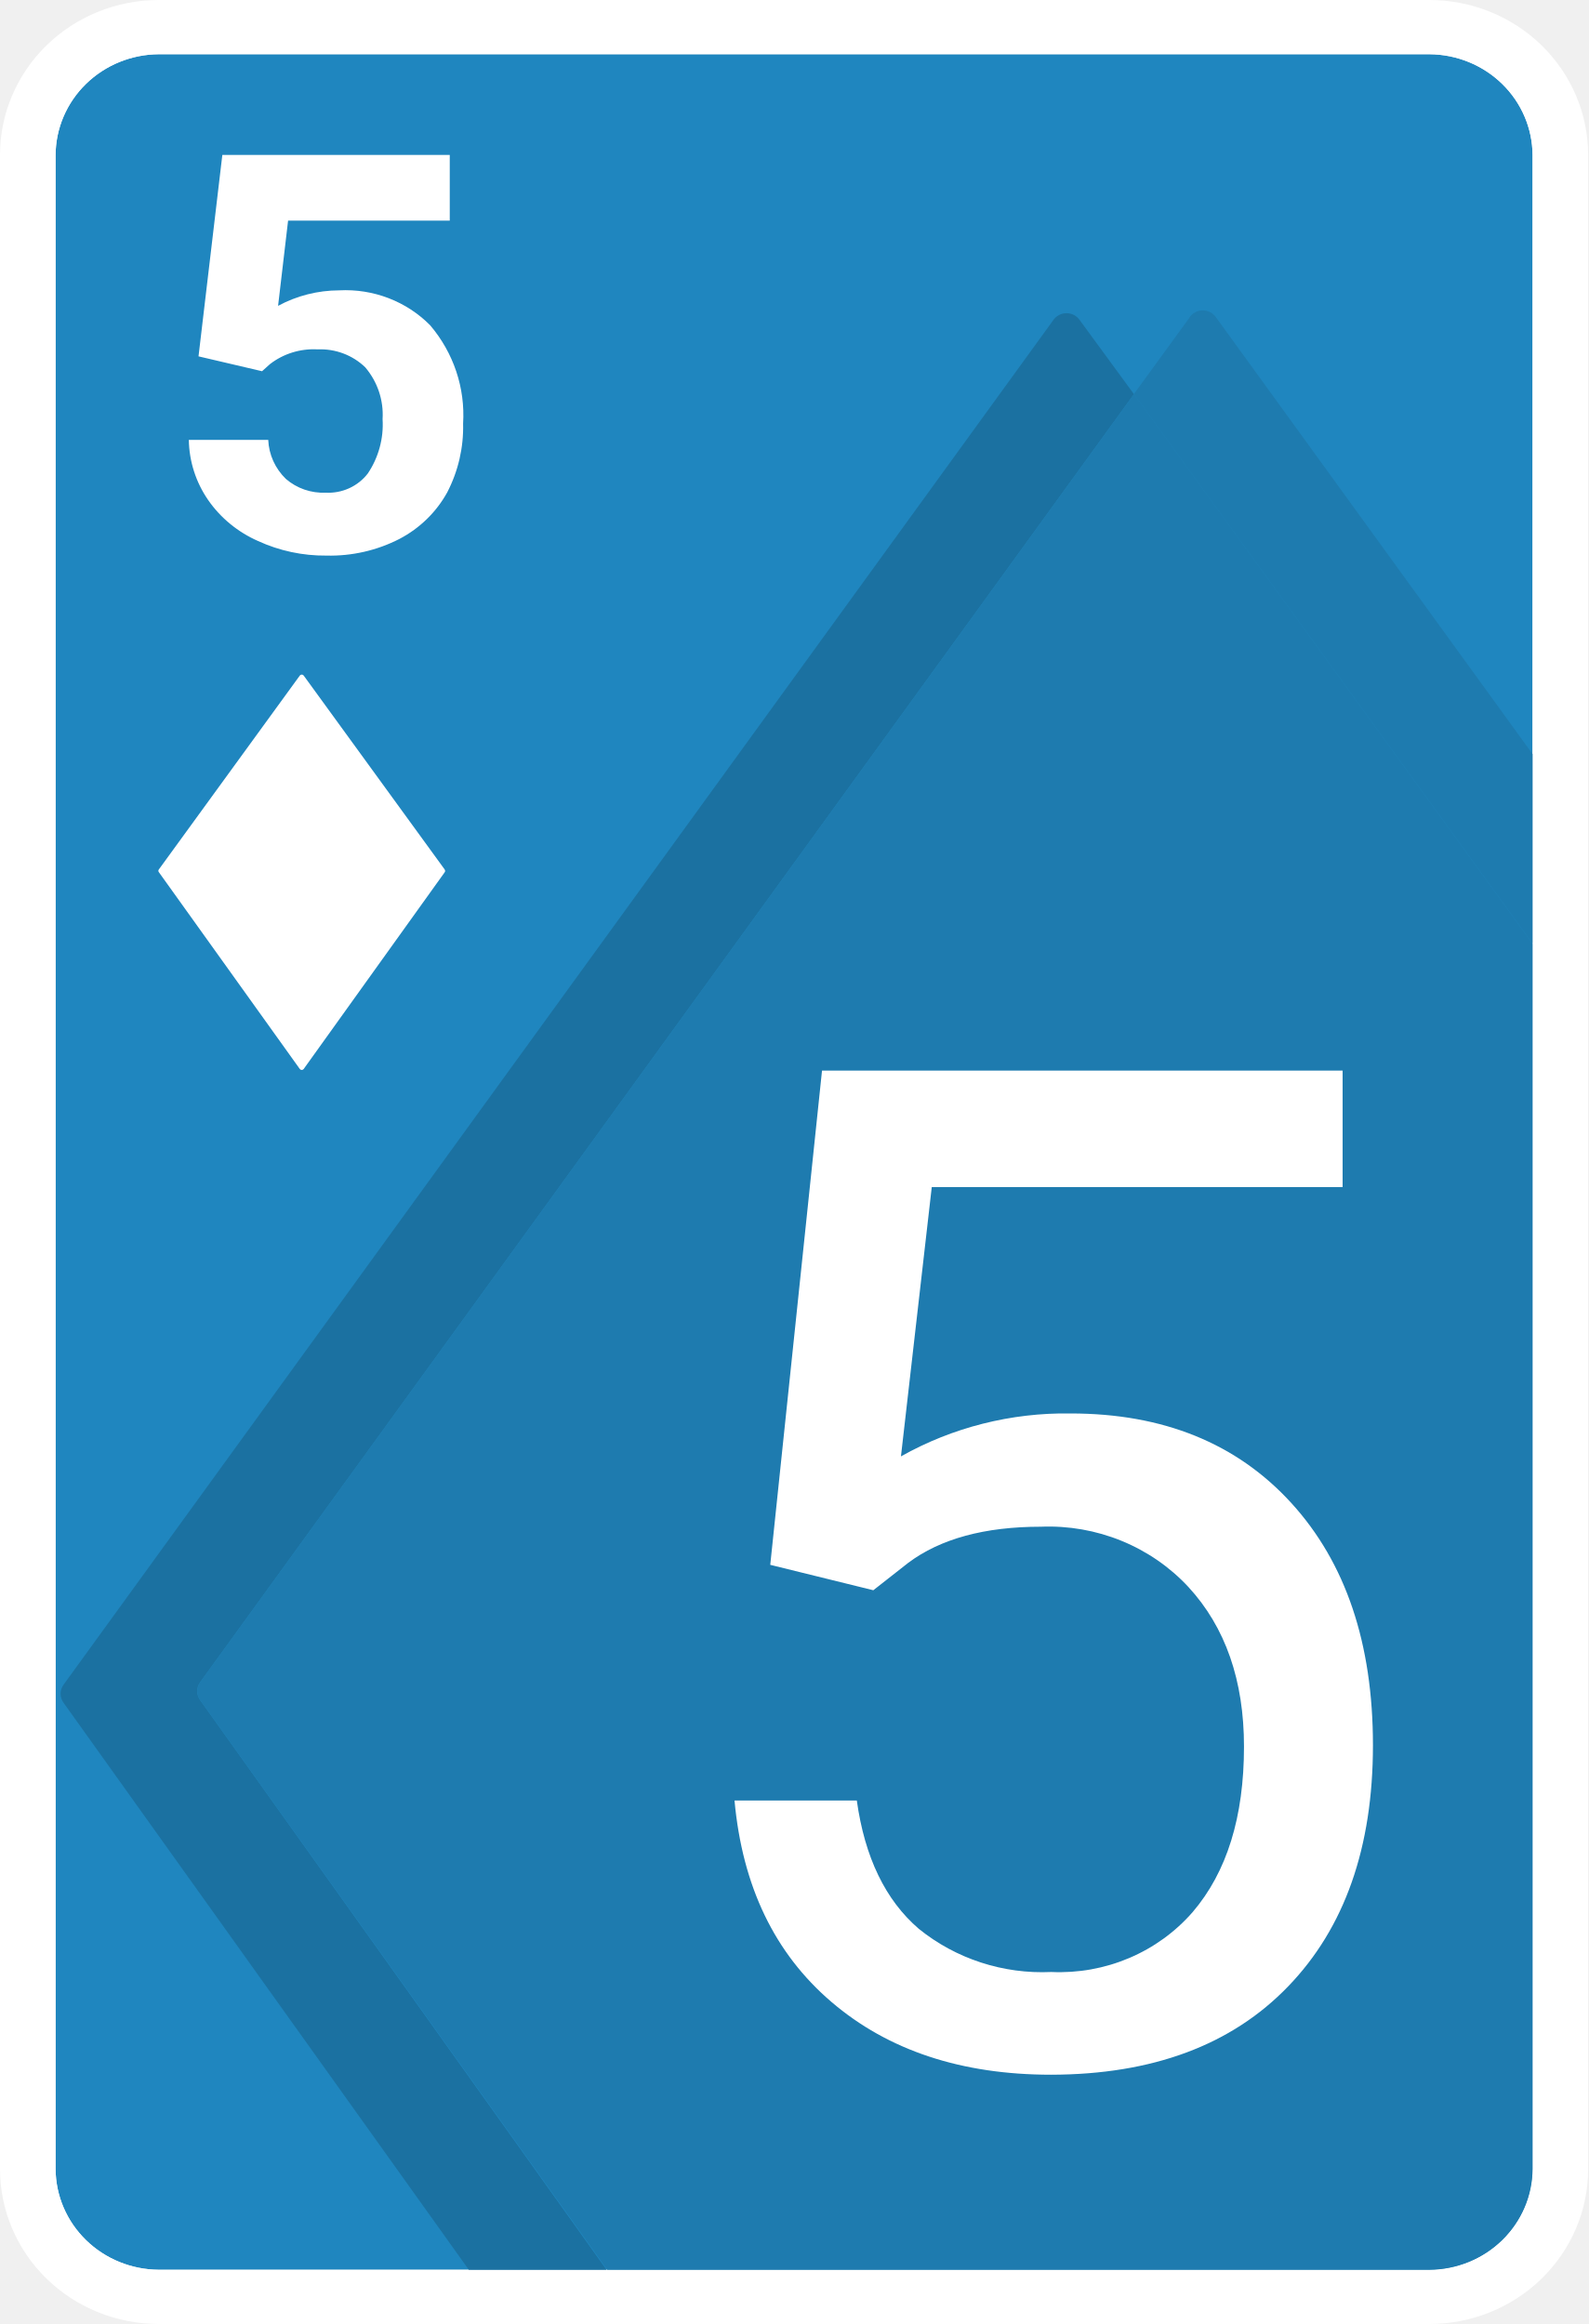
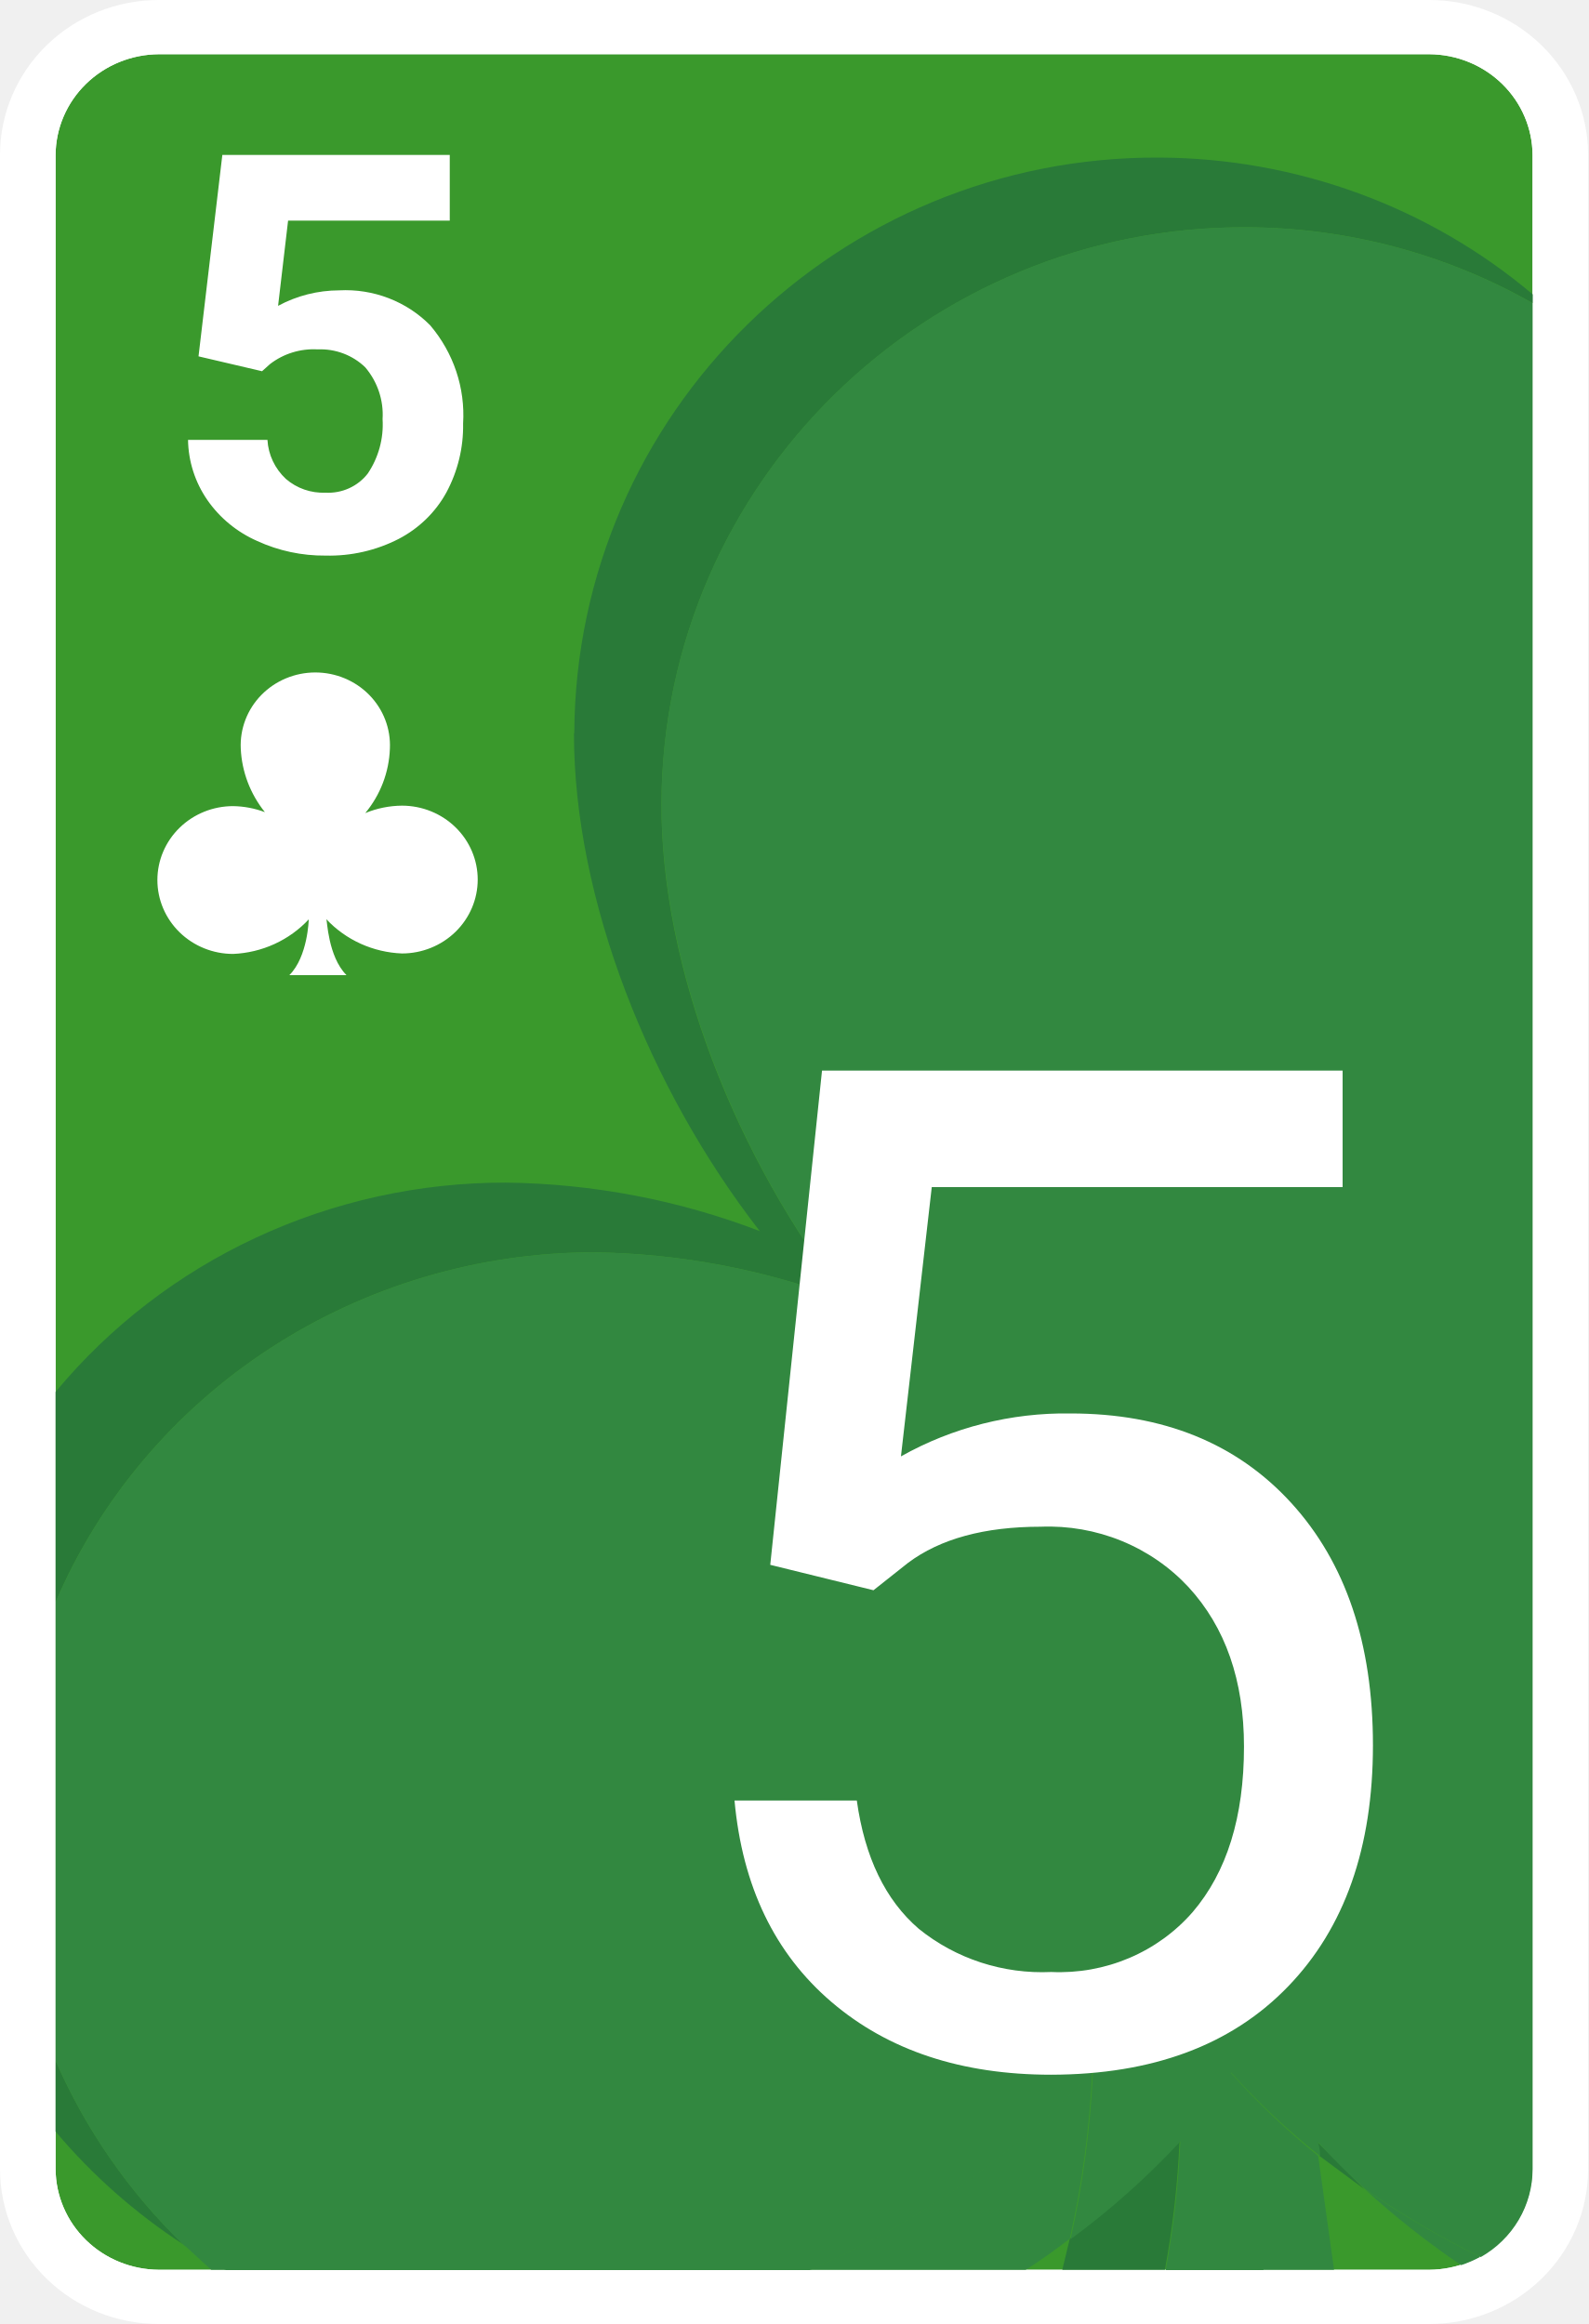
<svg xmlns="http://www.w3.org/2000/svg" width="550" height="805" viewBox="0 0 550 805" fill="none">
-   <g clip-path="url(#clip0_18_400)">
-     <path d="M530.75 751.333C530.692 760.567 526.907 769.407 520.215 775.937C513.523 782.467 504.464 786.16 495 786.217H55C45.536 786.16 36.477 782.467 29.785 775.937C23.093 769.407 19.308 760.567 19.25 751.333V53.666C19.308 44.432 23.093 35.592 29.785 29.062C36.477 22.533 45.536 18.84 55 18.783H495C504.464 18.84 513.523 22.533 520.215 29.062C526.907 35.592 530.692 44.432 530.75 53.666V751.333Z" fill="#1F86BF" />
+   <g clip-path="url(#clip0_18_386)">
+     <path d="M530.75 751.333C530.692 760.567 526.907 769.407 520.215 775.937C513.523 782.467 504.464 786.16 495 786.217H55C45.536 786.16 36.477 782.467 29.785 775.937C23.093 769.407 19.308 760.567 19.25 751.333V53.666C19.308 44.432 23.093 35.592 29.785 29.062C36.477 22.533 45.536 18.84 55 18.783H495C504.464 18.84 513.523 22.533 520.215 29.062C526.907 35.592 530.692 44.432 530.75 53.666V751.333Z" fill="#3A992C" />
    <path d="M495 0H55C40.413 0 26.424 5.654 16.109 15.719C5.795 25.783 0 39.433 0 53.667L0 751.333C0 765.567 5.795 779.217 16.109 789.281C26.424 799.346 40.413 805 55 805H495C509.587 805 523.576 799.346 533.891 789.281C544.205 779.217 550 765.567 550 751.333V53.667C550 39.433 544.205 25.783 533.891 15.719C523.576 5.654 509.587 0 495 0ZM530.75 751.333C530.692 760.568 526.907 769.408 520.215 775.937C513.523 782.467 504.464 786.16 495 786.217H55C45.536 786.16 36.477 782.467 29.785 775.937C23.093 769.408 19.308 760.568 19.25 751.333V53.667C19.308 44.432 23.093 35.592 29.785 29.063C36.477 22.533 45.536 18.84 55 18.783H495C504.464 18.84 513.523 22.533 520.215 29.063C526.907 35.592 530.692 44.432 530.75 53.667V751.333Z" fill="white" />
-     <path d="M69.3 588.885C68.649 587.981 68.3 586.903 68.3 585.799C68.3 584.694 68.649 583.617 69.3 582.713L392.7 136.528L374 110.983C373.504 110.218 372.818 109.588 372.005 109.152C371.193 108.715 370.28 108.486 369.353 108.486C368.425 108.486 367.512 108.715 366.7 109.152C365.887 109.588 365.201 110.218 364.705 110.983L22 583.572C21.337 584.481 20.98 585.569 20.98 586.684C20.98 587.8 21.337 588.888 22 589.797L162.36 786.217H210.045L69.3 588.885Z" fill="#1B71A1" />
-     <path d="M411.95 110.016L392.7 136.474L530.75 326.83V261.195L421.19 110.016C420.694 109.251 420.008 108.622 419.195 108.185C418.383 107.748 417.47 107.52 416.542 107.52C415.615 107.52 414.702 107.748 413.89 108.185C413.077 108.622 412.391 109.251 411.895 110.016H411.95ZM69.3 582.712C68.649 583.616 68.3 584.694 68.3 585.798C68.3 586.903 68.649 587.98 69.3 588.884L210.32 786.216H495C504.464 786.16 513.523 782.467 520.215 775.937C526.907 769.407 530.692 760.567 530.75 751.333V326.937L392.7 136.528L69.3 582.712Z" fill="#1E7BAF" />
-     <path d="M68.75 123.434L77 53.667H155.76V76.422H99.77L96.305 105.938C102.788 102.438 110.071 100.592 117.48 100.572C123.318 100.266 129.154 101.191 134.592 103.284C140.03 105.377 144.943 108.589 148.995 112.7C157.081 122.219 161.151 134.384 160.38 146.725C160.591 154.989 158.701 163.175 154.88 170.553C151.114 177.38 145.376 182.978 138.38 186.653C130.575 190.669 121.846 192.664 113.025 192.449C104.853 192.526 96.769 190.801 89.375 187.404C82.387 184.33 76.409 179.426 72.105 173.236C67.837 167.062 65.505 159.807 65.395 152.36H92.895C93.11 157.458 95.29 162.288 99 165.884C102.792 169.164 107.742 170.877 112.805 170.66C115.607 170.803 118.403 170.27 120.945 169.11C123.486 167.949 125.696 166.196 127.38 164.006C131.118 158.427 132.912 151.821 132.495 145.169C132.895 138.669 130.753 132.262 126.5 127.244C124.341 125.149 121.76 123.513 118.919 122.442C116.079 121.37 113.042 120.886 110 121.019C104.045 120.685 98.173 122.5 93.5 126.117L90.75 128.586L68.75 123.434ZM266.75 542.034L284.68 370.837H464.97V411.194H322.685L312.015 504.467C329.859 494.425 350.158 489.288 370.755 489.601C402.838 489.601 428.322 499.941 447.205 520.621C466.052 541.3 475.475 569.261 475.475 604.502C475.475 639.922 465.685 667.775 446.105 688.061C426.525 708.382 399.172 718.579 364.045 718.651C332.952 718.651 307.578 710.243 287.925 693.427C268.272 676.612 257.088 653.356 254.375 623.661H296.725C299.475 643.338 306.625 658.15 318.175 668.097C331.029 678.51 347.412 683.851 364.1 683.07C373.344 683.491 382.563 681.838 391.049 678.237C399.535 674.637 407.062 669.185 413.05 662.301C424.875 648.455 430.815 629.403 430.815 604.985C430.815 582.087 424.398 563.661 411.565 549.708C405.138 542.786 397.229 537.328 388.399 533.72C379.569 530.112 370.034 528.443 360.47 528.832C341 528.832 325.655 533.018 314.545 541.336L302.445 550.835L266.75 542.034ZM154 301.178L105.16 233.987C105.083 233.887 104.983 233.806 104.869 233.75C104.754 233.694 104.628 233.665 104.5 233.665C104.372 233.665 104.246 233.694 104.131 233.75C104.016 233.806 103.917 233.887 103.84 233.987L55 301.178C54.897 301.309 54.842 301.469 54.842 301.634C54.842 301.799 54.897 301.959 55 302.09L103.84 370.3C103.917 370.4 104.016 370.481 104.131 370.537C104.246 370.593 104.372 370.622 104.5 370.622C104.628 370.622 104.754 370.593 104.869 370.537C104.983 370.481 105.083 370.4 105.16 370.3L154 302.144C154.103 302.013 154.158 301.852 154.158 301.687C154.158 301.523 154.103 301.362 154 301.231V301.178Z" fill="white" />
+     <path d="M370.48 775.483L367.895 786.216H403.425C406.154 771.499 407.845 756.616 408.485 741.673C396.936 754.085 384.211 765.405 370.48 775.483ZM456.17 741.888C456.642 743.476 456.9 745.118 456.94 746.771L472.505 758.31L456.17 741.888ZM63.47 777.469C44.655 759.218 29.638 737.586 19.25 713.766V738.346C31.96 753.437 46.878 766.619 63.525 777.469H63.47ZM198.77 254.004C198.77 311.427 224.785 377.062 263.12 426.435C235.072 415.681 205.254 409.989 175.12 409.637C145.241 409.607 115.733 416.103 88.762 428.649C61.791 441.195 38.039 459.472 19.25 482.141V554.967C34.637 519.147 60.505 488.547 93.618 466.994C126.731 445.441 165.621 433.891 205.425 433.787C235.557 434.161 265.37 439.851 293.425 450.585C254.925 401.212 228.855 335.524 229.075 278.154C229.625 167.064 320.925 78.246 431.805 78.729C466.6 78.854 500.746 87.924 530.805 105.025V101.966C494.89 71.604 449.02 54.794 401.5 54.579C290.62 54.042 199.43 142.914 198.88 254.004H198.77Z" fill="#297A38" />
+     <path d="M378.235 717.523C350.826 746.715 317.559 770.097 280.5 786.217H355.19C360.69 782.836 365.475 779.24 370.48 775.483C374.765 756.398 377.359 736.989 378.235 717.47V717.523ZM425.975 717.684C428.291 740.736 432.075 763.624 437.305 786.217H462L456.5 746.772C445.529 737.905 435.319 728.177 425.975 717.684ZM73.15 786.217H78.21L63.58 777.469L73.15 786.217ZM506 784.607C508.285 783.857 510.494 782.905 512.6 781.762C498.729 774.944 485.4 767.122 472.725 758.364C483.148 767.889 494.269 776.66 506 784.607Z" fill="#328840" />
+     <path d="M229.075 278.154C229.075 335.578 255.09 401.266 293.425 450.585C265.37 439.852 235.557 434.161 205.425 433.788C165.621 433.891 126.731 445.442 93.618 466.995C60.505 488.548 34.637 519.147 19.25 554.967V713.767C29.642 737.629 44.678 759.299 63.525 777.576C68.255 780.689 73.15 783.641 78.155 786.324H280.5C317.662 770.22 351.026 746.818 378.51 717.577C377.637 737.114 375.043 756.541 370.755 775.644C384.488 765.55 397.213 754.212 408.76 741.781C408.12 756.724 406.429 771.607 403.7 786.324H437.58C432.35 763.731 428.566 740.843 426.25 717.792C435.734 728.302 446.091 738.03 457.215 746.879C457.175 745.225 456.917 743.584 456.445 741.995C461.56 747.684 467.06 753.104 472.945 758.417C485.62 767.176 498.949 774.997 512.82 781.816C518.287 778.717 522.822 774.269 525.97 768.918C529.117 763.567 530.766 757.503 530.75 751.333V105.026C500.691 87.924 466.545 78.854 431.75 78.729C320.87 78.192 229.625 167.064 229.075 278.154Z" fill="#328840" />
+     <path d="M119.9 337.778H100.21C106.645 331.338 106.92 318.458 106.92 318.458C103.581 322.039 99.548 324.94 95.055 326.994C90.562 329.048 85.697 330.214 80.74 330.426C73.782 330.426 67.109 327.729 62.189 322.928C57.269 318.127 54.505 311.616 54.505 304.827C54.505 298.038 57.269 291.527 62.189 286.726C67.109 281.925 73.782 279.228 80.74 279.228C84.504 279.288 88.228 279.996 91.74 281.321C86.673 275.015 83.751 267.323 83.38 259.318C83.219 255.911 83.767 252.508 84.992 249.314C86.217 246.12 88.093 243.201 90.507 240.735C92.921 238.269 95.822 236.305 99.035 234.964C102.249 233.623 105.707 232.931 109.202 232.931C112.697 232.931 116.156 233.623 119.37 234.964C122.583 236.305 125.484 238.269 127.898 240.735C130.312 243.201 132.188 246.12 133.413 249.314C134.638 252.508 135.186 255.911 135.025 259.318C134.741 267.465 131.749 275.301 126.5 281.643C130.521 279.98 134.838 279.105 139.205 279.067C146.163 279.067 152.836 281.764 157.756 286.565C162.676 291.366 165.44 297.877 165.44 304.666C165.44 311.455 162.676 317.966 157.756 322.767C152.836 327.568 146.163 330.265 139.205 330.265C134.255 330.073 129.392 328.926 124.899 326.89C120.405 324.855 116.37 321.971 113.025 318.405C113.3 318.566 113.575 331.285 119.955 337.725L119.9 337.778ZM68.75 123.434L77 53.667H155.76V76.422H99.77L96.305 105.938C102.788 102.438 110.071 100.592 117.48 100.572C123.317 100.266 129.154 101.191 134.592 103.284C140.03 105.377 144.943 108.589 148.995 112.7C157.081 122.219 161.151 134.384 160.38 146.725C160.531 155.014 158.545 163.208 154.605 170.553C150.86 177.395 145.117 182.999 138.105 186.653C130.3 190.669 121.57 192.664 112.75 192.449C104.578 192.526 96.494 190.801 89.1 187.404C82.112 184.33 76.134 179.426 71.83 173.236C67.561 167.062 65.23 159.807 65.12 152.36H92.62C92.908 157.495 95.189 162.331 99 165.884C102.775 169.156 107.705 170.868 112.75 170.66C115.561 170.807 118.366 170.277 120.917 169.116C123.468 167.956 125.688 166.201 127.38 164.006C131.118 158.427 132.912 151.821 132.495 145.169C132.895 138.669 130.753 132.262 126.5 127.244C124.341 125.149 121.76 123.513 118.919 122.442C116.079 121.37 113.042 120.886 110 121.019C104.045 120.685 98.173 122.5 93.5 126.117L90.75 128.586L68.75 123.434ZM266.75 542.034L284.68 370.837H464.97V411.194H322.685L312.015 504.467C329.859 494.425 350.158 489.288 370.755 489.601C402.838 489.601 428.322 499.941 447.205 520.621C466.052 541.3 475.475 569.261 475.475 604.502C475.475 639.922 465.685 667.775 446.105 688.061C426.525 708.382 399.172 718.579 364.045 718.651C332.952 718.651 307.578 710.243 287.925 693.427C268.272 676.612 257.088 653.356 254.375 623.661H296.725C299.475 643.338 306.625 658.15 318.175 668.097C331.029 678.51 347.412 683.851 364.1 683.07C373.343 683.491 382.563 681.838 391.049 678.237C399.535 674.637 407.062 669.185 413.05 662.301C424.875 648.455 430.815 629.403 430.815 604.985C430.815 582.087 424.398 563.661 411.565 549.708C405.124 542.788 397.206 537.331 388.367 533.724C379.529 530.117 369.987 528.447 360.415 528.832C340.945 528.832 325.6 533.018 314.49 541.336L302.5 550.835L266.75 542.034Z" fill="white" />
  </g>
  <defs>
-     <clipPath id="clip0_18_400">
+     <clipPath id="clip0_18_386">
      <rect width="550" height="805" fill="white" />
    </clipPath>
  </defs>
</svg>
